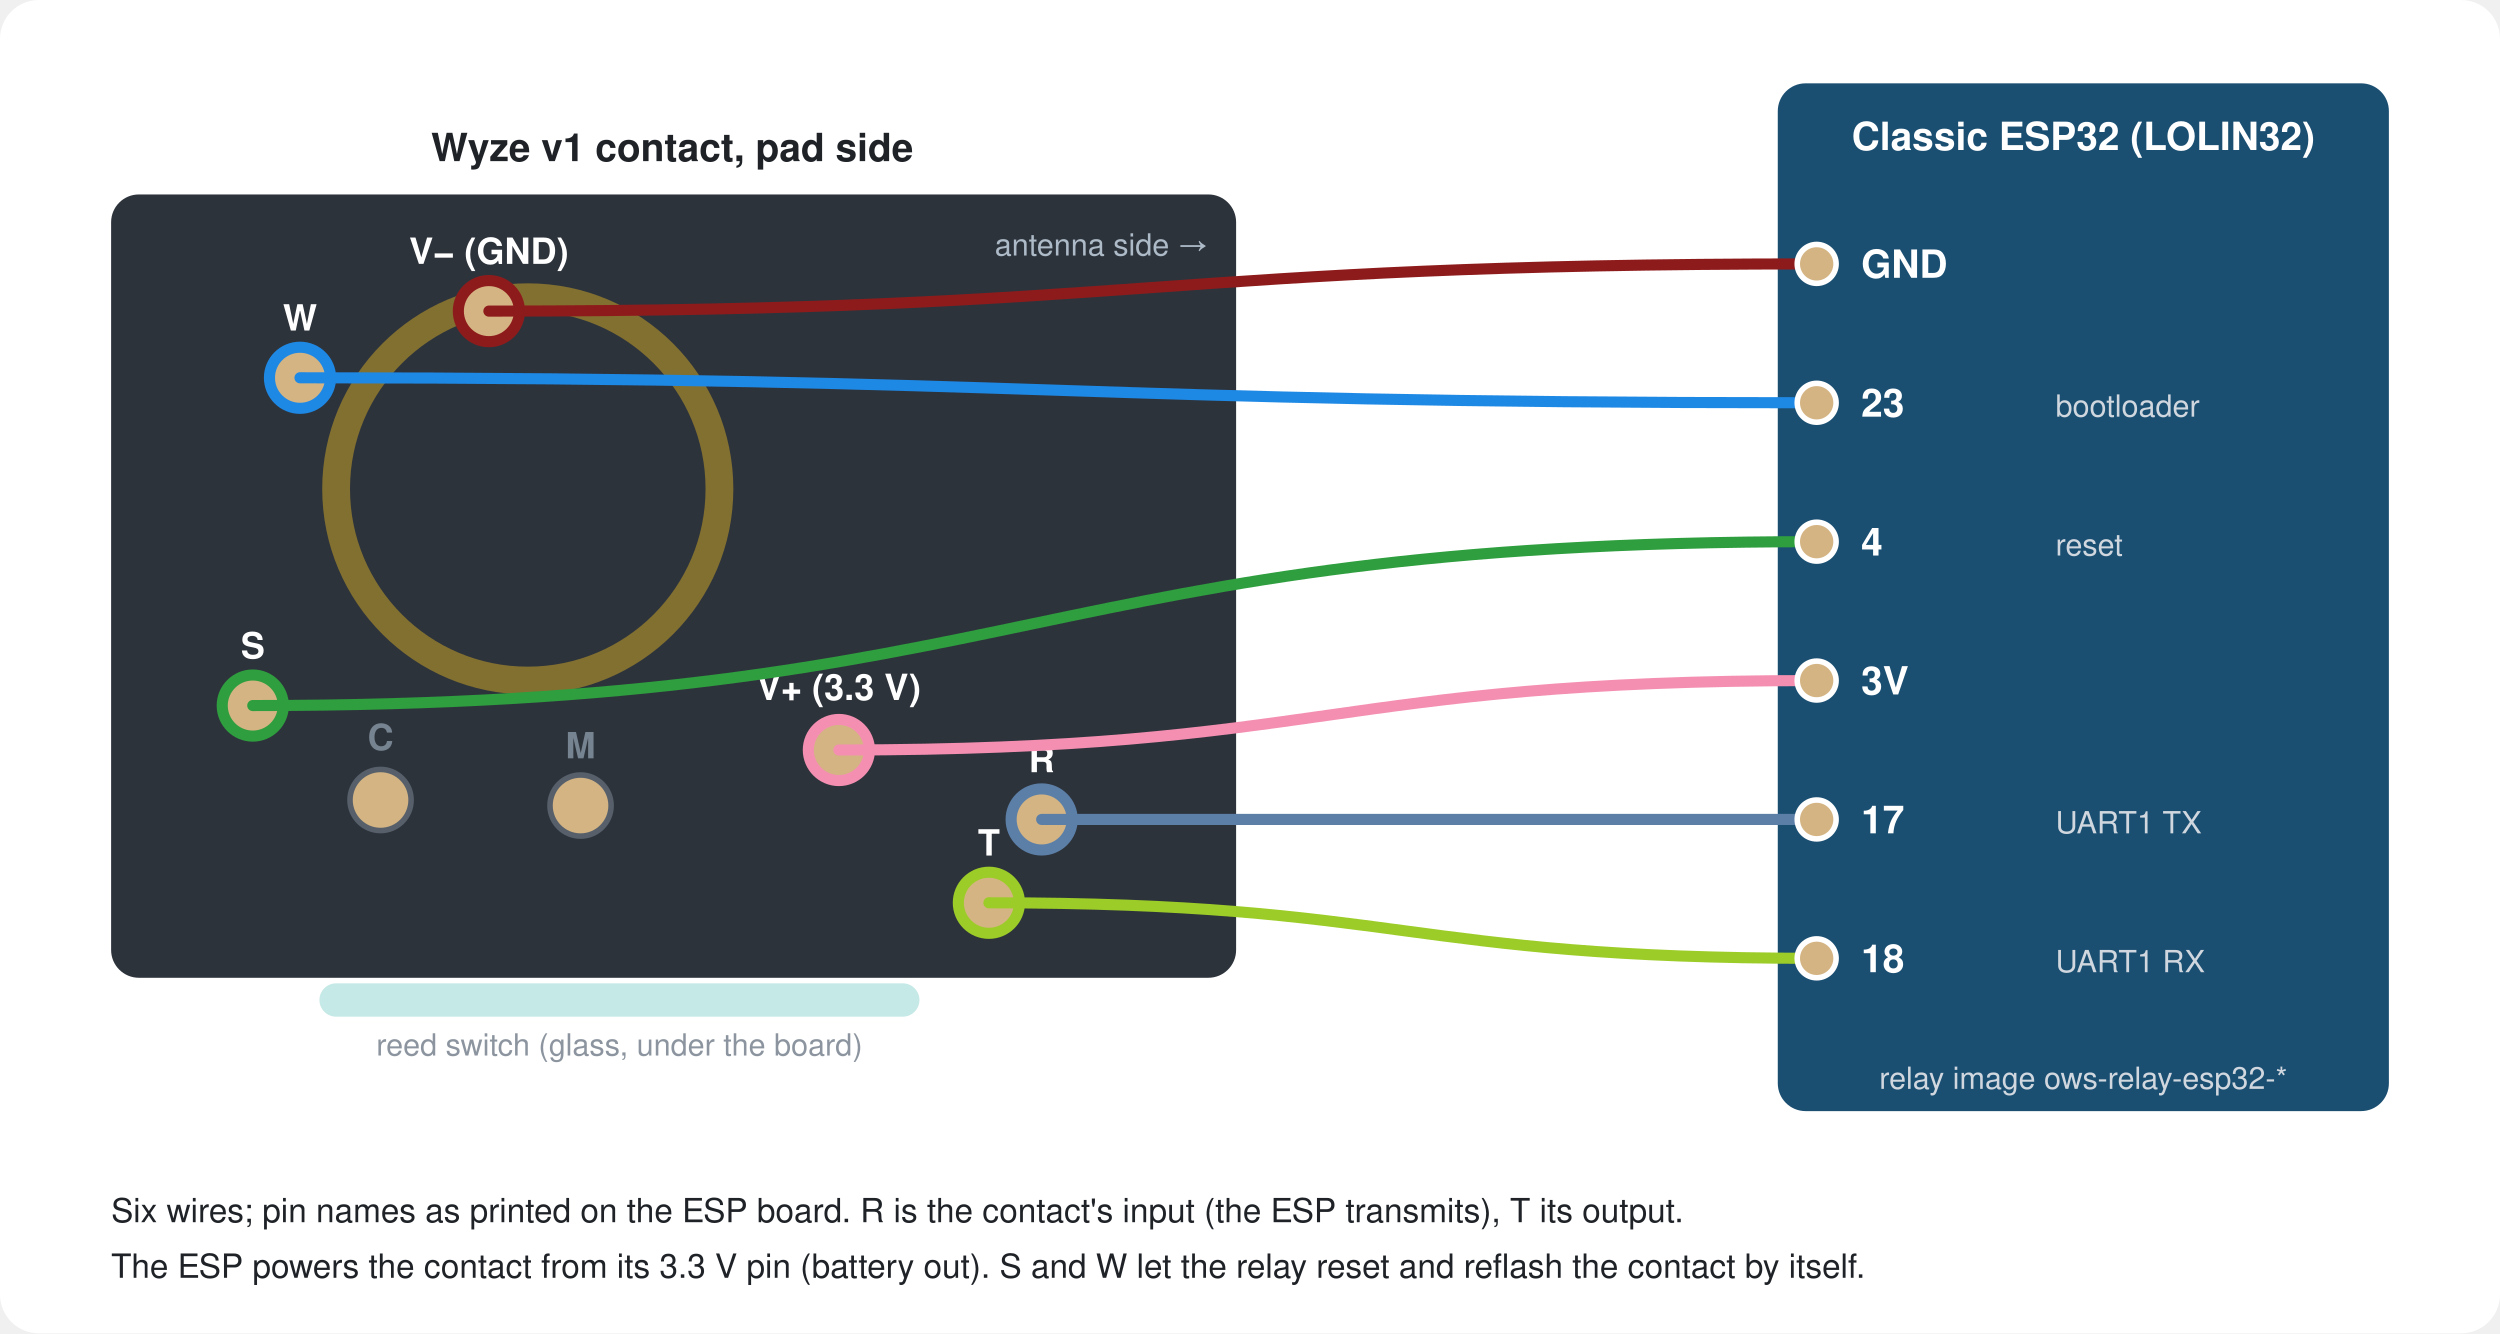
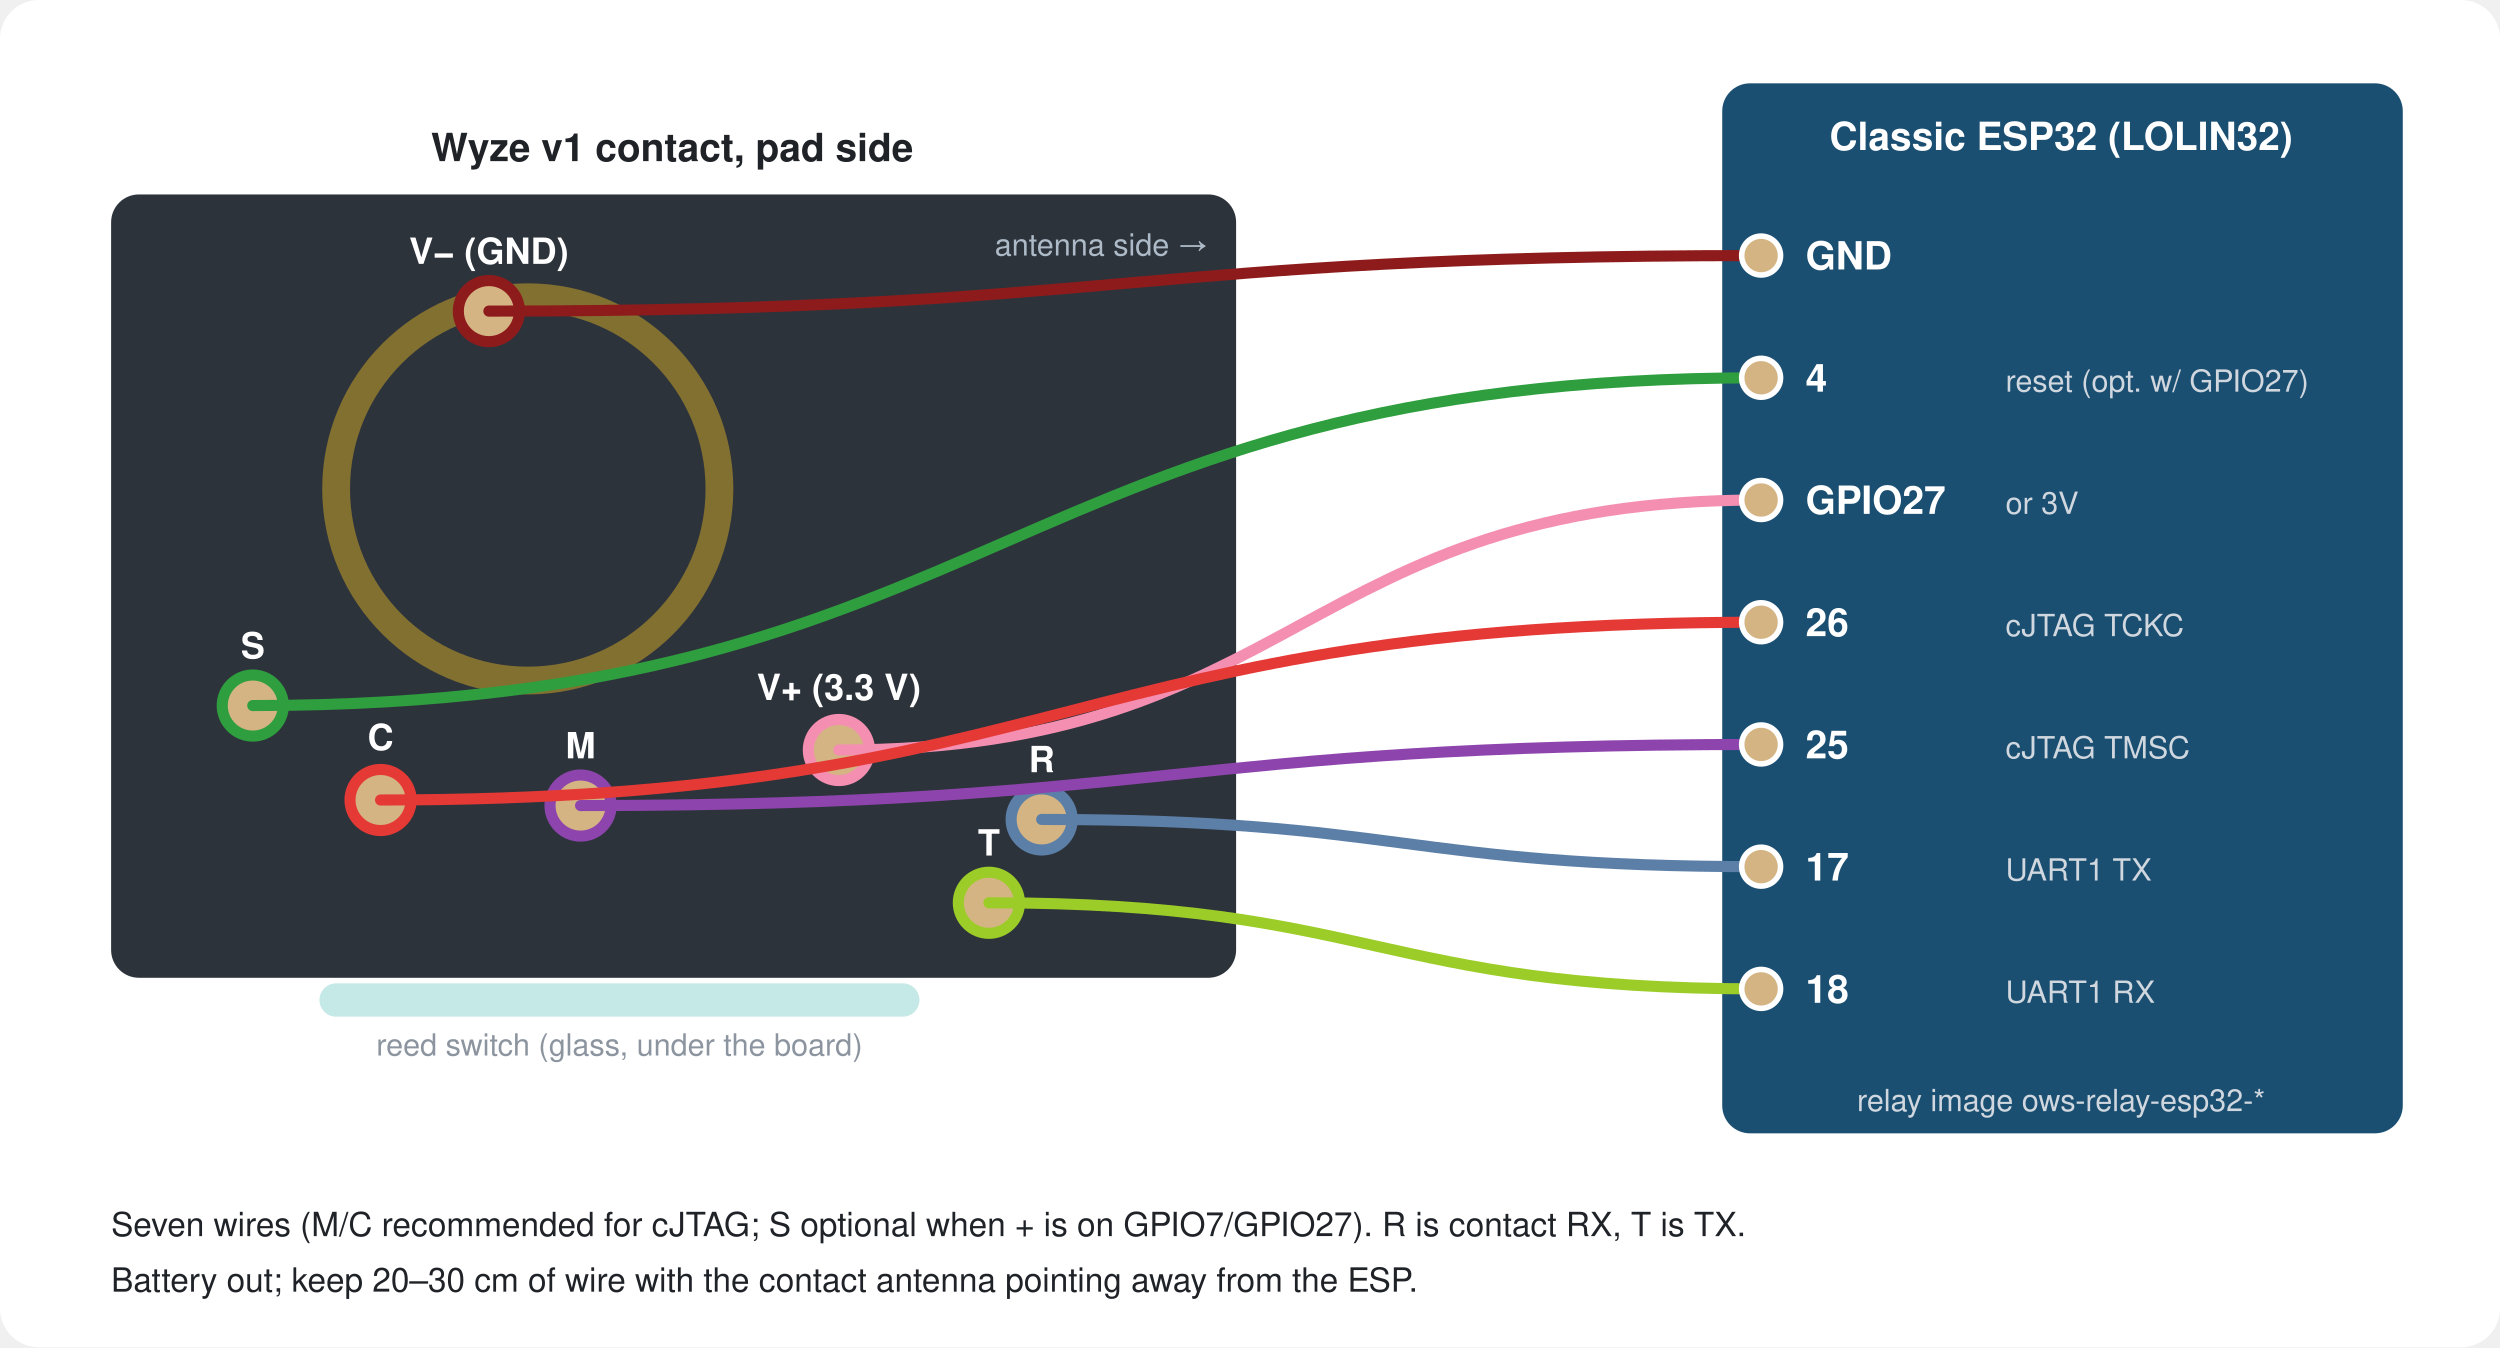
- <svg xmlns="http://www.w3.org/2000/svg" viewBox="0 0 900 480" width="900" height="480" role="img" aria-label="Wiring a Wyze v1 contact to an Classic ESP32 (LOLIN32) relay">
-   <rect width="900" height="480" rx="14" fill="#ffffff" />
+ <svg xmlns="http://www.w3.org/2000/svg" viewBox="0 0 900 485" width="900" height="485" role="img" aria-label="Wiring a Wyze v1 contact to an Classic ESP32 (LOLIN32) relay">
+   <rect width="900" height="485" rx="14" fill="#ffffff" />
  <rect x="40" y="70" width="405" height="282" rx="10" fill="#2d333b" />
  <circle cx="190" cy="176" r="69" fill="none" stroke="#c9a227" stroke-width="10" opacity="0.55" />
  <rect x="115" y="354" width="216" height="12" rx="6" fill="#b6e3e0" opacity="0.8" />
  <text x="223" y="380" text-anchor="middle" font-size="11" fill="#8c959f" font-family="Helvetica, Arial, sans-serif">reed switch (glass, under the board)</text>
  <text x="242" y="58" text-anchor="middle" font-size="14" font-weight="bold" fill="#1f2328" font-family="Helvetica, Arial, sans-serif">Wyze v1 contact, pad side</text>
  <text x="435" y="92" text-anchor="end" font-size="11" fill="#adbac7" font-family="Helvetica, Arial, sans-serif">antenna side →</text>
-   <circle cx="108" cy="136" r="11" fill="#d4b483" stroke="#1e88e5" stroke-width="4" />
-   <text x="108" y="119" text-anchor="middle" font-size="13" font-weight="bold" fill="#ffffff" font-family="Helvetica, Arial, sans-serif">W</text>
  <circle cx="176" cy="112" r="11" fill="#d4b483" stroke="#8e1b1b" stroke-width="4" />
  <text x="176" y="95" text-anchor="middle" font-size="13" font-weight="bold" fill="#ffffff" font-family="Helvetica, Arial, sans-serif">V− (GND)</text>
  <circle cx="91" cy="254" r="11" fill="#d4b483" stroke="#2e9e3e" stroke-width="4" />
  <text x="91" y="237" text-anchor="middle" font-size="13" font-weight="bold" fill="#ffffff" font-family="Helvetica, Arial, sans-serif">S</text>
-   <circle cx="137" cy="288" r="11" fill="#d4b483" stroke="#57606a" stroke-width="2" />
-   <text x="137" y="270" text-anchor="middle" font-size="13" font-weight="bold" fill="#768390" font-family="Helvetica, Arial, sans-serif">C</text>
-   <circle cx="209" cy="290" r="11" fill="#d4b483" stroke="#57606a" stroke-width="2" />
-   <text x="209" y="273" text-anchor="middle" font-size="13" font-weight="bold" fill="#768390" font-family="Helvetica, Arial, sans-serif">M</text>
+   <circle cx="137" cy="288" r="11" fill="#d4b483" stroke="#e53935" stroke-width="4" />
+   <text x="137" y="270" text-anchor="middle" font-size="13" font-weight="bold" fill="#ffffff" font-family="Helvetica, Arial, sans-serif">C</text>
+   <circle cx="209" cy="290" r="11" fill="#d4b483" stroke="#8e44ad" stroke-width="4" />
+   <text x="209" y="273" text-anchor="middle" font-size="13" font-weight="bold" fill="#ffffff" font-family="Helvetica, Arial, sans-serif">M</text>
  <circle cx="302" cy="270" r="11" fill="#d4b483" stroke="#f48fb1" stroke-width="4" />
  <text x="302" y="252" text-anchor="middle" font-size="13" font-weight="bold" fill="#ffffff" font-family="Helvetica, Arial, sans-serif">V+ (3.3 V)</text>
  <circle cx="375" cy="295" r="11" fill="#d4b483" stroke="#5c7fa8" stroke-width="4" />
  <text x="375" y="278" text-anchor="middle" font-size="13" font-weight="bold" fill="#ffffff" font-family="Helvetica, Arial, sans-serif">R</text>
  <circle cx="356" cy="325" r="11" fill="#d4b483" stroke="#9ccc28" stroke-width="4" />
  <text x="356" y="308" text-anchor="middle" font-size="13" font-weight="bold" fill="#ffffff" font-family="Helvetica, Arial, sans-serif">T</text>
-   <rect x="640" y="30" width="220" height="370" rx="10" fill="#1b4f72" />
-   <text x="750" y="54" text-anchor="middle" font-size="14" font-weight="bold" fill="#ffffff" font-family="Helvetica, Arial, sans-serif">Classic ESP32 (LOLIN32)</text>
-   <text x="750" y="392" text-anchor="middle" font-size="11" fill="#d0d7de" font-family="Helvetica, Arial, sans-serif">relay image ows-relay-esp32-*</text>
-   <path d="M176,112 C415,112 415,95 654,95" fill="none" stroke="#8e1b1b" stroke-width="4" stroke-linecap="round" />
-   <circle cx="654" cy="95" r="7" fill="#d4b483" stroke="#ffffff" stroke-width="2" />
-   <text x="670" y="100" font-size="14" font-weight="bold" fill="#ffffff" font-family="Helvetica, Arial, sans-serif">GND</text>
-   <path d="M108,136 C381,136 381,145 654,145" fill="none" stroke="#1e88e5" stroke-width="4" stroke-linecap="round" />
-   <circle cx="654" cy="145" r="7" fill="#d4b483" stroke="#ffffff" stroke-width="2" />
-   <text x="670" y="150" font-size="14" font-weight="bold" fill="#ffffff" font-family="Helvetica, Arial, sans-serif">23</text>
-   <text x="740" y="150" font-size="11" fill="#d0d7de" font-family="Helvetica, Arial, sans-serif">bootloader</text>
-   <path d="M91,254 C372,254 372,195 654,195" fill="none" stroke="#2e9e3e" stroke-width="4" stroke-linecap="round" />
-   <circle cx="654" cy="195" r="7" fill="#d4b483" stroke="#ffffff" stroke-width="2" />
-   <text x="670" y="200" font-size="14" font-weight="bold" fill="#ffffff" font-family="Helvetica, Arial, sans-serif">4</text>
-   <text x="740" y="200" font-size="11" fill="#d0d7de" font-family="Helvetica, Arial, sans-serif">reset</text>
-   <path d="M302,270 C478,270 478,245 654,245" fill="none" stroke="#f48fb1" stroke-width="4" stroke-linecap="round" />
-   <circle cx="654" cy="245" r="7" fill="#d4b483" stroke="#ffffff" stroke-width="2" />
-   <text x="670" y="250" font-size="14" font-weight="bold" fill="#ffffff" font-family="Helvetica, Arial, sans-serif">3V</text>
-   <path d="M375,295 C515,295 515,295 654,295" fill="none" stroke="#5c7fa8" stroke-width="4" stroke-linecap="round" />
-   <circle cx="654" cy="295" r="7" fill="#d4b483" stroke="#ffffff" stroke-width="2" />
-   <text x="670" y="300" font-size="14" font-weight="bold" fill="#ffffff" font-family="Helvetica, Arial, sans-serif">17</text>
-   <text x="740" y="300" font-size="11" fill="#d0d7de" font-family="Helvetica, Arial, sans-serif">UART1 TX</text>
-   <path d="M356,325 C505,325 505,345 654,345" fill="none" stroke="#9ccc28" stroke-width="4" stroke-linecap="round" />
-   <circle cx="654" cy="345" r="7" fill="#d4b483" stroke="#ffffff" stroke-width="2" />
-   <text x="670" y="350" font-size="14" font-weight="bold" fill="#ffffff" font-family="Helvetica, Arial, sans-serif">18</text>
-   <text x="740" y="350" font-size="11" fill="#d0d7de" font-family="Helvetica, Arial, sans-serif">UART1 RX</text>
-   <text x="40" y="440" font-size="12" fill="#1f2328" font-family="Helvetica, Arial, sans-serif">Six wires; pin names as printed on the ESP board. R is the contact's input (the ESP transmits), T its output.</text>
-   <text x="40" y="460" font-size="12" fill="#1f2328" font-family="Helvetica, Arial, sans-serif">The ESP powers the contact from its 3.3 V pin (battery out). S and W let the relay reset and reflash the contact by itself.</text>
+   <rect x="620" y="30" width="245" height="378" rx="10" fill="#1b4f72" />
+   <text x="742" y="54" text-anchor="middle" font-size="14" font-weight="bold" fill="#ffffff" font-family="Helvetica, Arial, sans-serif">Classic ESP32 (LOLIN32)</text>
+   <text x="742" y="400" text-anchor="middle" font-size="11" fill="#d0d7de" font-family="Helvetica, Arial, sans-serif">relay image ows-relay-esp32-*</text>
+   <path d="M176,112 C405,112 405,92 634,92" fill="none" stroke="#8e1b1b" stroke-width="4" stroke-linecap="round" />
+   <circle cx="634" cy="92" r="7" fill="#d4b483" stroke="#ffffff" stroke-width="2" />
+   <text x="650" y="97" font-size="14" font-weight="bold" fill="#ffffff" font-family="Helvetica, Arial, sans-serif">GND</text>
+   <path d="M91,254 C362,254 362,136 634,136" fill="none" stroke="#2e9e3e" stroke-width="4" stroke-linecap="round" />
+   <circle cx="634" cy="136" r="7" fill="#d4b483" stroke="#ffffff" stroke-width="2" />
+   <text x="650" y="141" font-size="14" font-weight="bold" fill="#ffffff" font-family="Helvetica, Arial, sans-serif">4</text>
+   <text x="722" y="141" font-size="11" fill="#d0d7de" font-family="Helvetica, Arial, sans-serif">reset (opt. w/ GPIO27)</text>
+   <path d="M302,270 C468,270 468,180 634,180" fill="none" stroke="#f48fb1" stroke-width="4" stroke-linecap="round" />
+   <circle cx="634" cy="180" r="7" fill="#d4b483" stroke="#ffffff" stroke-width="2" />
+   <text x="650" y="185" font-size="14" font-weight="bold" fill="#ffffff" font-family="Helvetica, Arial, sans-serif">GPIO27</text>
+   <text x="722" y="185" font-size="11" fill="#d0d7de" font-family="Helvetica, Arial, sans-serif">or 3V</text>
+   <path d="M137,288 C385,288 385,224 634,224" fill="none" stroke="#e53935" stroke-width="4" stroke-linecap="round" />
+   <circle cx="634" cy="224" r="7" fill="#d4b483" stroke="#ffffff" stroke-width="2" />
+   <text x="650" y="229" font-size="14" font-weight="bold" fill="#ffffff" font-family="Helvetica, Arial, sans-serif">26</text>
+   <text x="722" y="229" font-size="11" fill="#d0d7de" font-family="Helvetica, Arial, sans-serif">cJTAG TCKC</text>
+   <path d="M209,290 C421,290 421,268 634,268" fill="none" stroke="#8e44ad" stroke-width="4" stroke-linecap="round" />
+   <circle cx="634" cy="268" r="7" fill="#d4b483" stroke="#ffffff" stroke-width="2" />
+   <text x="650" y="273" font-size="14" font-weight="bold" fill="#ffffff" font-family="Helvetica, Arial, sans-serif">25</text>
+   <text x="722" y="273" font-size="11" fill="#d0d7de" font-family="Helvetica, Arial, sans-serif">cJTAG TMSC</text>
+   <path d="M375,295 C505,295 505,312 634,312" fill="none" stroke="#5c7fa8" stroke-width="4" stroke-linecap="round" />
+   <circle cx="634" cy="312" r="7" fill="#d4b483" stroke="#ffffff" stroke-width="2" />
+   <text x="650" y="317" font-size="14" font-weight="bold" fill="#ffffff" font-family="Helvetica, Arial, sans-serif">17</text>
+   <text x="722" y="317" font-size="11" fill="#d0d7de" font-family="Helvetica, Arial, sans-serif">UART1 TX</text>
+   <path d="M356,325 C495,325 495,356 634,356" fill="none" stroke="#9ccc28" stroke-width="4" stroke-linecap="round" />
+   <circle cx="634" cy="356" r="7" fill="#d4b483" stroke="#ffffff" stroke-width="2" />
+   <text x="650" y="361" font-size="14" font-weight="bold" fill="#ffffff" font-family="Helvetica, Arial, sans-serif">18</text>
+   <text x="722" y="361" font-size="11" fill="#d0d7de" font-family="Helvetica, Arial, sans-serif">UART1 RX</text>
+   <text x="40" y="445" font-size="12" fill="#1f2328" font-family="Helvetica, Arial, sans-serif">Seven wires (M/C recommended for cJTAG; S optional when + is on GPIO7/GPIO27). R is contact RX, T is TX.</text>
+   <text x="40" y="465" font-size="12" fill="#1f2328" font-family="Helvetica, Arial, sans-serif">Battery out; keep 20–30 cm of wire with the contact antenna pointing away from the ESP.</text>
</svg>
